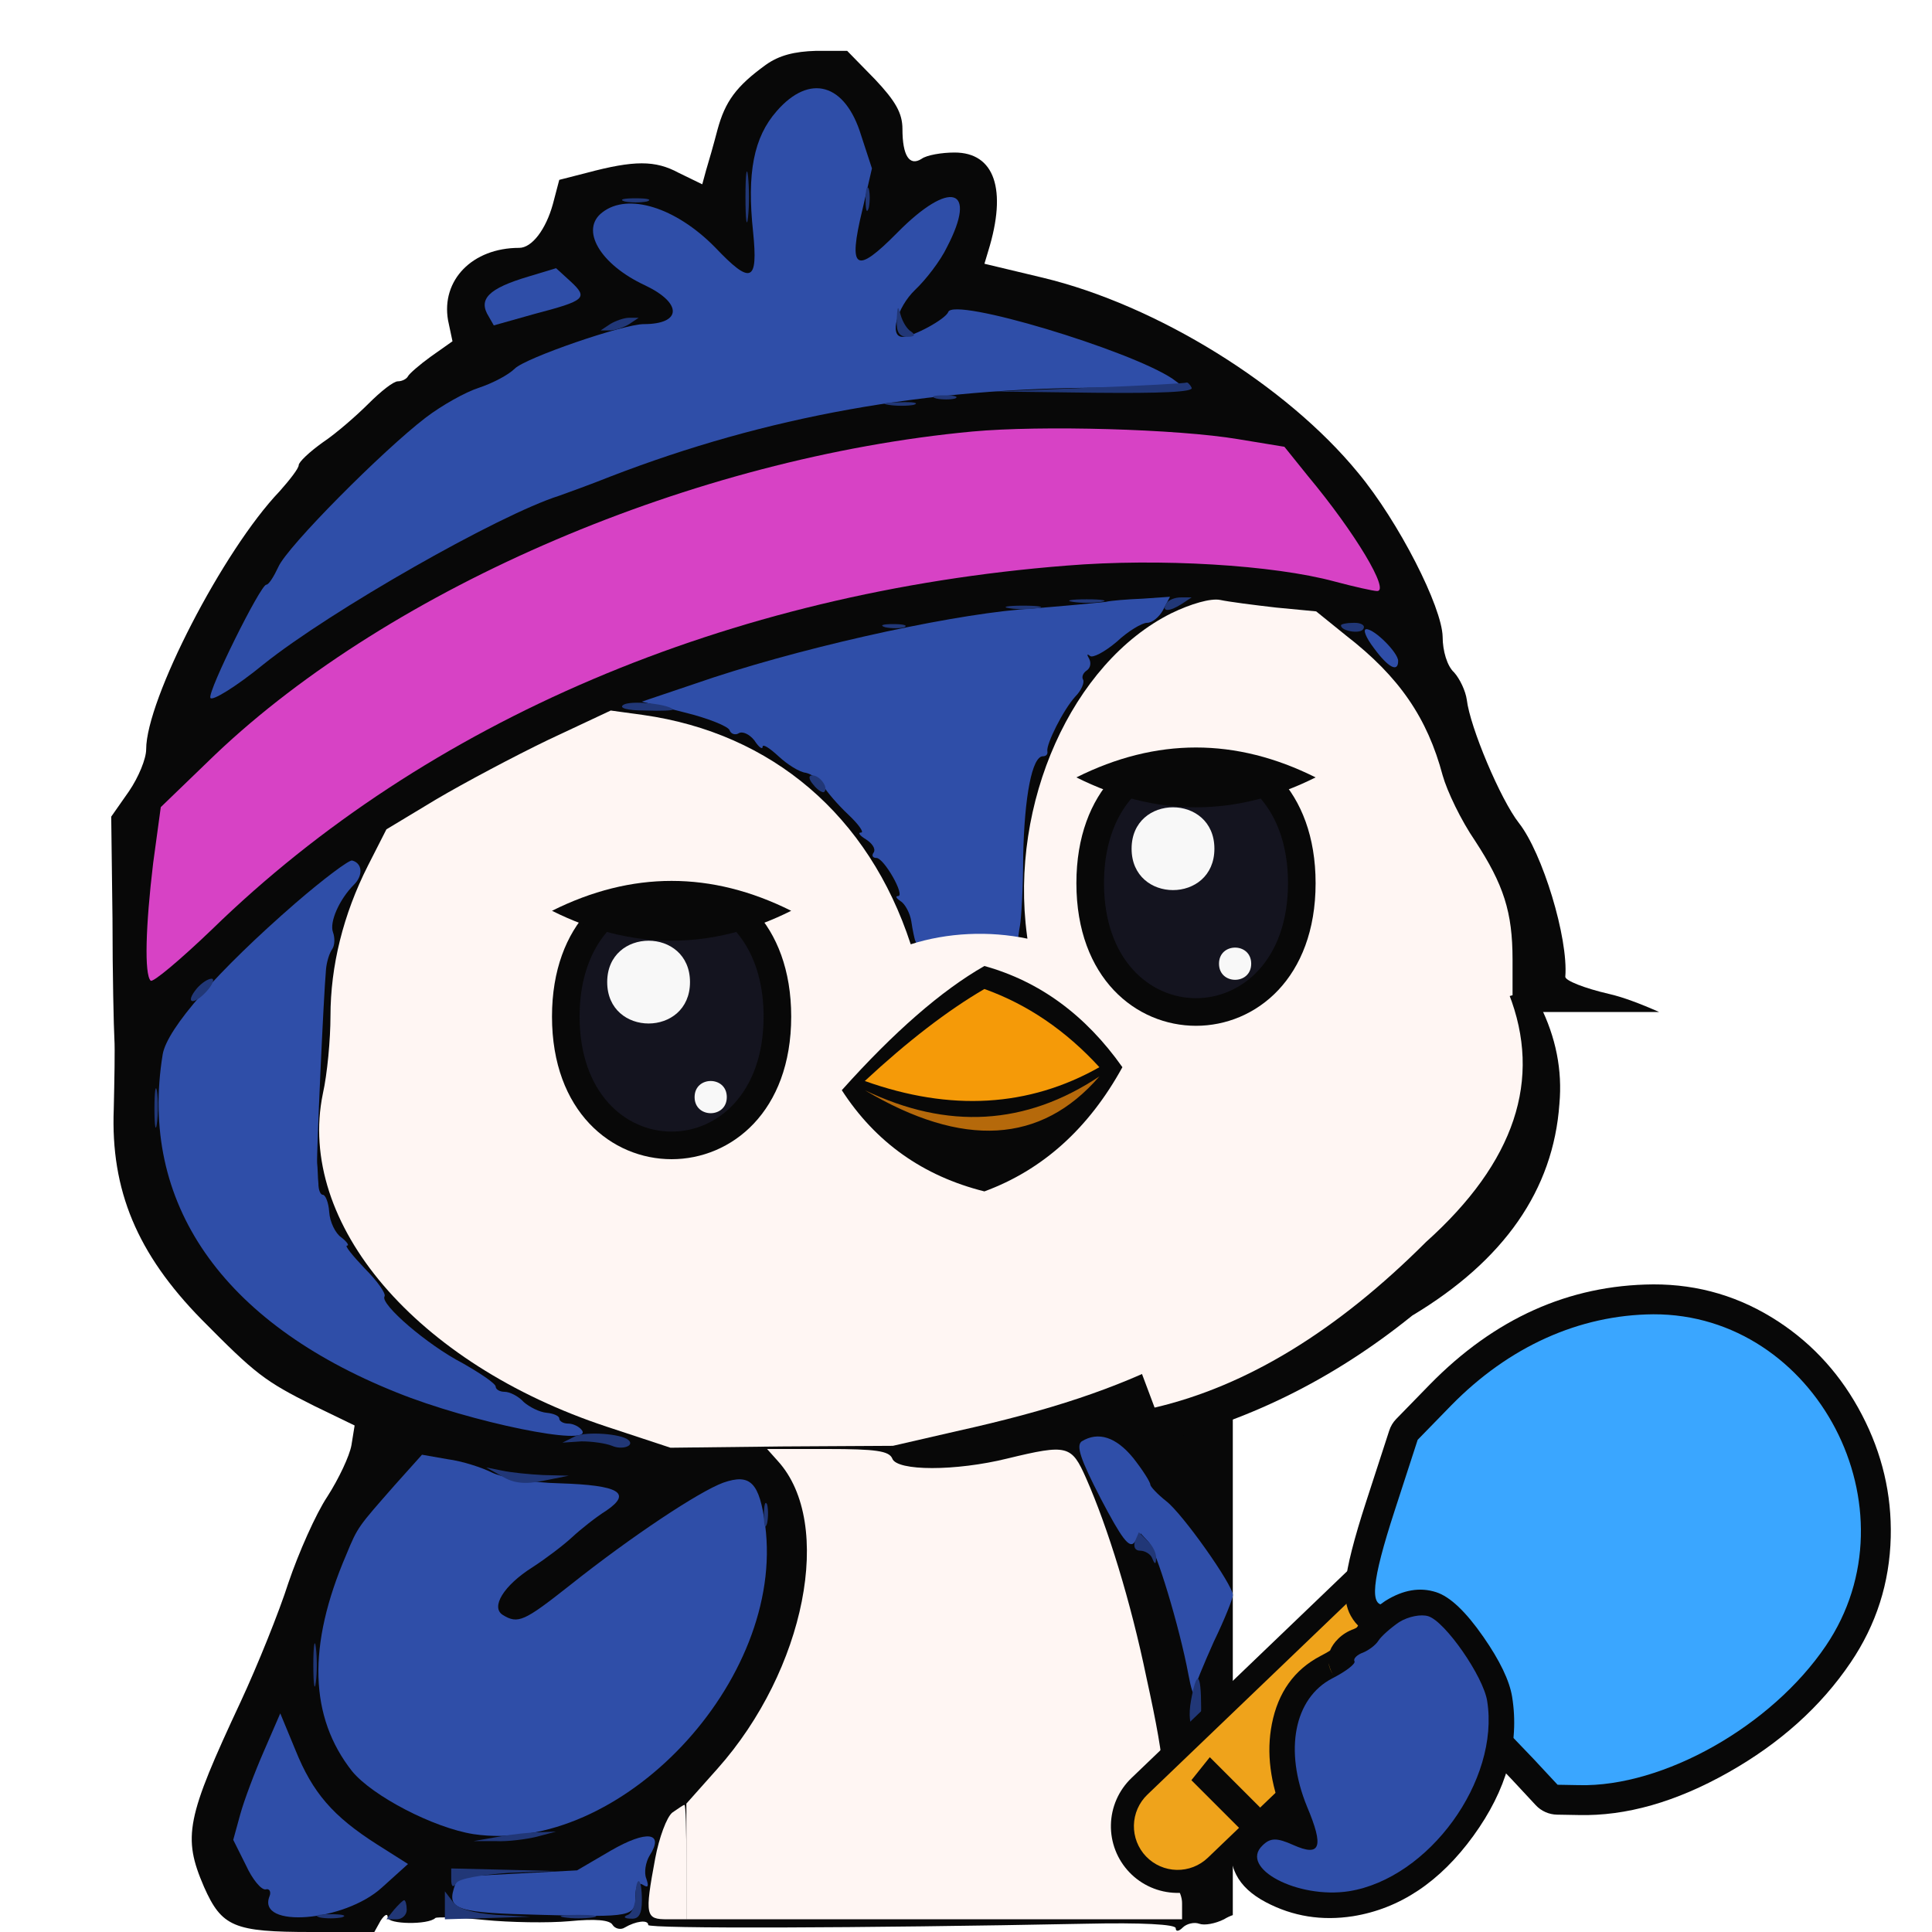
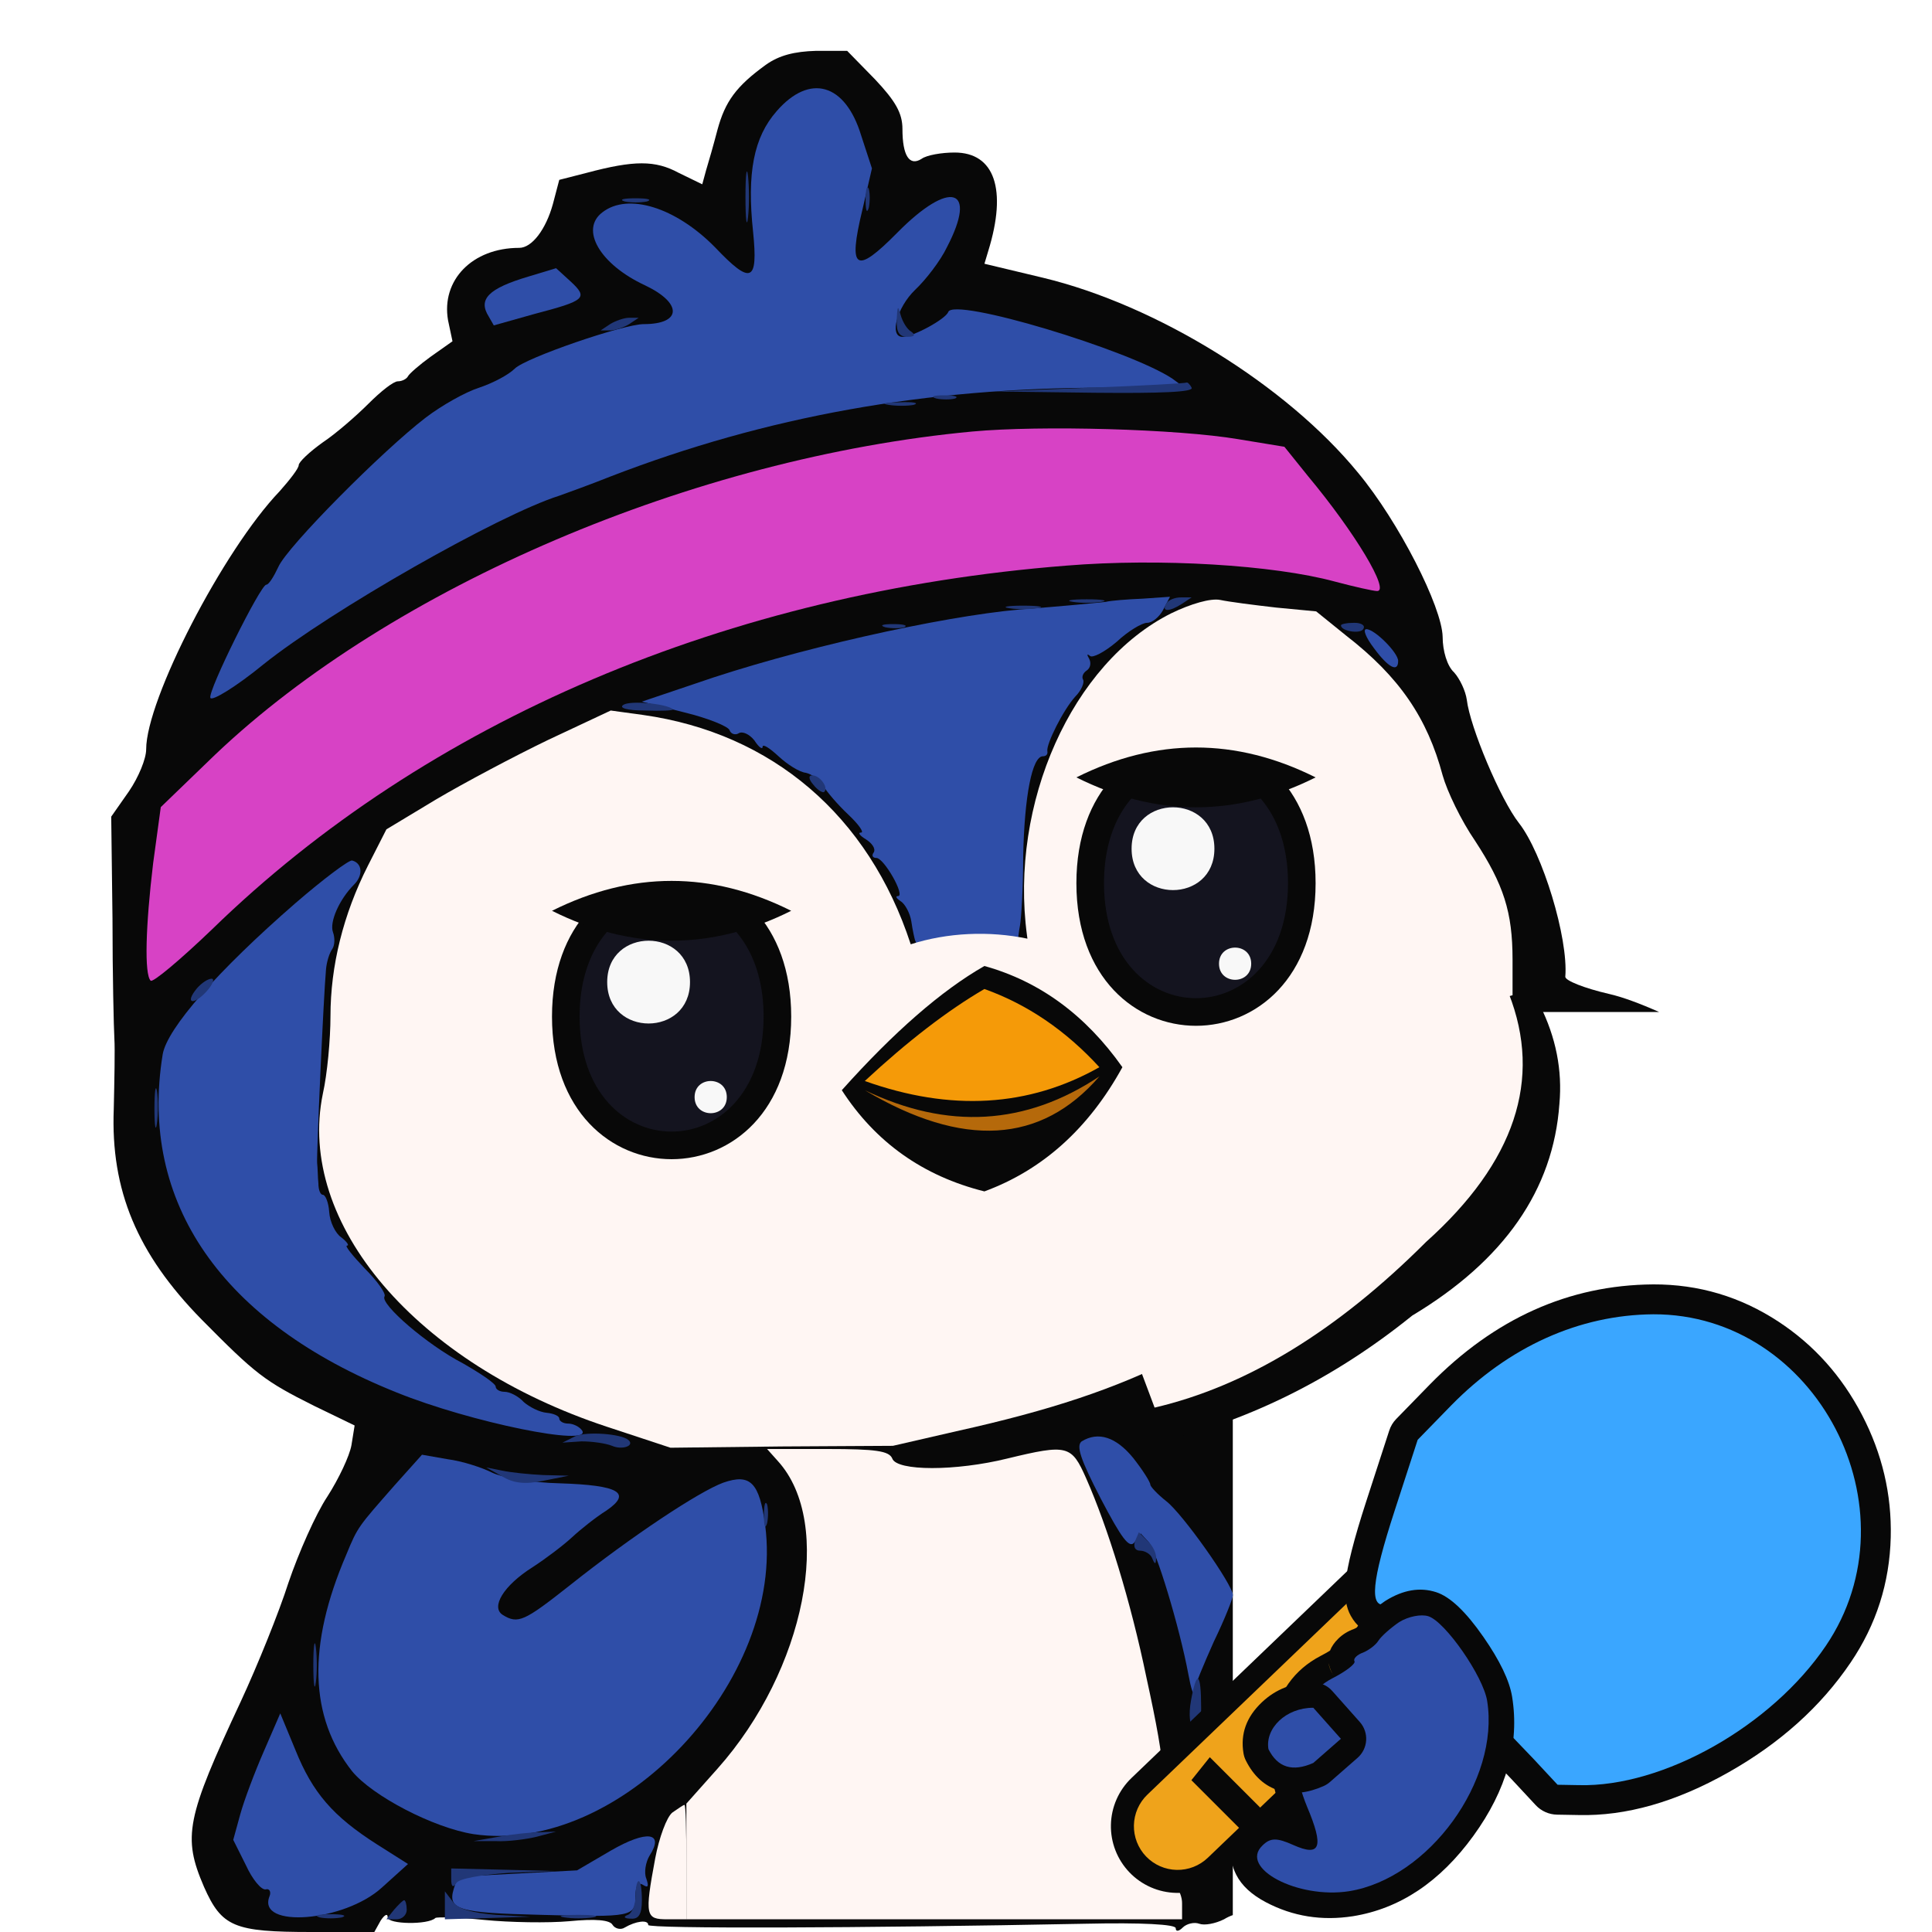
<svg xmlns="http://www.w3.org/2000/svg" viewBox="0 0 420 420" aria-hidden="true" class="sthings" data-character="pip">
  <g data-pip-part="body">
    <path fill="#080808" fill-rule="evenodd" d="M166.48 14.092C169.382 12.02 172.697 11.191 177.395 11.053H184.164L190.243 17.27C194.664 21.967 196.184 24.592 196.184 28.046C196.184 33.849 197.704 36.197 200.329 34.539C201.434 33.711 204.75 33.158 207.513 33.158C216.217 33.158 218.98 41.171 214.836 54.572L214.007 57.336L226.717 60.375C251.447 66.316 279.632 83.724 295.243 102.789C304.086 113.428 313.48 131.941 313.618 138.434C313.618 141.474 314.586 144.789 316.105 146.171C317.349 147.553 318.592 150.178 318.868 152.112C319.559 158.053 326.191 173.803 330.197 178.914C335.309 185.408 340.974 203.921 340.283 212.349C340.283 213.178 344.428 214.836 349.816 216.079C352.695 216.728 356.599 218.186 360.677 220H268V416.327C267.397 416.533 266.736 416.841 266.092 417.237C264.158 418.204 261.809 418.618 260.704 418.204C259.599 417.789 257.941 418.204 257.112 419.033C256.283 419.862 255.592 420 255.592 419.171C255.592 418.342 248.27 417.928 235.974 418.204C187.066 419.171 140.921 419.309 140.921 418.48C140.921 417.237 138.158 417.651 135.809 419.033C134.98 419.586 133.737 419.309 133.184 418.48C132.632 417.375 129.454 417.099 123.789 417.651C119.23 418.066 110.803 417.928 105.276 417.375C99.75 416.822 94.914 416.684 94.638 416.961C93.118 418.48 84.276 418.342 84.276 416.822C84.276 415.855 83.586 416.27 82.757 417.513L81.375 420H67.697C50.842 420 48.217 418.895 44.349 410.191C39.651 399.276 40.48 395.27 52.362 369.849C55.954 362.112 60.651 350.507 62.724 344.013C64.934 337.52 68.664 329.092 71.151 325.362C73.638 321.493 75.987 316.52 76.401 314.171L77.092 309.888L68.25 305.605C57.474 300.217 55.539 298.697 43.796 286.816C29.842 272.586 24.039 258.77 24.73 241.086C24.868 235.007 25.007 228.099 24.868 225.888C24.73 223.539 24.454 211.796 24.454 199.638L24.178 177.533L28.046 172.007C30.118 168.967 31.776 164.961 31.776 162.888C31.776 152.112 48.493 119.645 60.789 106.796C63 104.309 64.934 101.822 64.934 101.132C64.934 100.441 67.283 98.23 70.184 96.158C73.086 94.224 77.507 90.355 80.132 87.73C82.757 85.105 85.52 82.895 86.487 82.895C87.454 82.895 88.421 82.342 88.697 81.789C88.974 81.237 91.184 79.303 93.671 77.507L98.368 74.191L97.401 69.632C95.882 60.928 102.651 53.882 112.875 53.882C115.638 53.882 118.678 49.875 120.197 44.349L121.579 39.099L127.52 37.579C137.882 34.816 142.441 34.816 147.553 37.579L152.664 40.066L153.493 37.026C154.046 35.23 155.151 31.362 155.98 28.184C157.638 22.105 159.987 18.789 166.48 14.092Z" />
    <path fill="#080808" fill-rule="evenodd" d="M318 198Q341 218 339 240Q337 268 307 286Q281 307 250 314L247 301Q285 291 301 270Q322 247 318 223V198Z" />
    <path fill="#2f4ea8" fill-rule="evenodd" d="M168.829 24.178C163.855 29.842 162.336 37.579 163.717 50.428C164.822 61.342 163.303 62.033 155.428 53.743C146.862 45.039 136.5 41.862 130.974 46.145C126 49.875 130.421 57.474 140.23 62.033C148.382 65.901 148.243 70.461 139.954 70.461C135.533 70.461 114.257 77.783 111.908 80.132C110.526 81.513 107.072 83.309 104.171 84.276C101.132 85.243 96.02 88.145 92.566 90.77C83.171 97.954 62.447 118.816 60.513 123.237C59.546 125.309 58.441 127.105 57.888 127.105C56.645 127.105 45.178 150.178 45.73 151.697C46.007 152.526 51.257 149.349 57.336 144.375C71.842 132.77 108.454 111.908 121.579 107.763C123.513 107.072 128.487 105.276 132.632 103.618C166.618 90.493 201.296 84.276 240.118 84.276H257.526L254.901 82.342C245.645 76.125 207.237 64.52 206.132 67.836C205.579 69.355 198.533 73.224 196.184 73.224C193.283 73.224 194.941 66.868 198.947 63C201.296 60.789 204.474 56.645 205.855 53.743C212.625 40.757 206.546 38.961 195.079 50.566C185.961 59.822 184.303 58.717 187.48 45.592L189.553 36.612L187.204 29.428C183.75 18.099 176.013 15.888 168.829 24.178Z" />
    <path fill="#2f4ea8" fill-rule="evenodd" d="M114.947 60.099C106.105 62.724 103.895 65.072 106.243 68.803L107.349 70.737L116.191 68.25C127.243 65.349 127.934 64.796 124.066 61.204L120.888 58.303L114.947 60.099Z" />
    <path fill="#2f4ea8" fill-rule="evenodd" d="M240.395 130.836C239.289 130.974 230.862 131.803 221.743 132.493C204.474 134.013 172.421 141.197 151.007 148.658L139.539 152.526L148.796 154.875C153.908 156.118 158.329 157.914 158.605 158.743C158.882 159.572 159.849 159.849 160.539 159.434C161.368 158.882 162.888 159.572 163.993 160.954C164.961 162.474 165.789 163.026 165.789 162.336C165.789 161.645 167.309 162.612 169.243 164.408C171.178 166.204 173.803 167.862 175.184 168C176.428 168.276 178.224 169.52 178.914 170.763C179.743 172.145 182.092 174.908 184.441 177.118C186.651 179.191 187.895 180.987 187.204 180.987C186.375 180.987 186.928 181.678 188.309 182.507C189.553 183.336 190.382 184.441 189.967 185.27C189.414 185.961 189.691 186.513 190.52 186.513C192.178 186.513 196.875 194.803 195.217 194.803C194.526 194.803 194.941 195.355 195.77 195.908C196.737 196.461 197.842 198.533 198.118 200.329C198.395 202.263 198.809 204.059 198.947 204.474C199.224 204.888 199.224 205.579 199.086 206.132C199.086 206.822 199.638 207.237 200.467 207.237C201.296 207.237 201.711 208.066 201.296 209.171C200.053 212.211 203.921 212.901 209.171 210.691C211.934 209.586 215.664 208.618 217.599 208.618C219.947 208.618 221.053 207.789 221.191 206.132C221.191 204.888 221.467 202.539 221.743 201.158C222.02 199.638 222.434 192.868 222.434 185.961C222.711 173.112 224.368 164.408 226.717 164.408C227.408 164.408 227.822 163.993 227.684 163.303C227.408 161.783 231.138 154.322 233.763 151.421C235.145 150.039 235.836 148.243 235.421 147.691C235.145 147.138 235.421 146.309 236.25 145.757C237.079 145.204 237.217 144.099 236.803 143.27C236.25 142.303 236.25 142.026 236.941 142.579C237.493 143.132 240.118 141.75 242.743 139.539C245.23 137.191 248.27 135.395 249.375 135.395C250.48 135.395 252 134.151 252.829 132.632L254.349 129.73L248.408 130.145C245.092 130.283 241.5 130.559 240.395 130.836Z" />
    <path fill="#2f4ea8" fill-rule="evenodd" d="M298.697 140.921C301.737 145.066 303.947 146.309 303.947 143.684C303.947 141.888 298.836 136.776 297.039 136.776C296.211 136.776 296.901 138.572 298.697 140.921Z" />
    <path fill="#2f4ea8" fill-rule="evenodd" d="M64.243 196.322C47.388 210.967 36.336 223.539 35.368 229.204C30.118 261.395 48.217 287.507 86.211 302.704C102.237 309.197 128.763 314.586 126.553 310.993C126 310.164 124.618 309.474 123.513 309.474C122.408 309.474 121.579 308.921 121.579 308.368C121.579 307.816 120.336 307.263 118.816 307.125C117.296 306.987 115.086 305.882 113.842 304.776C112.737 303.533 110.803 302.566 109.697 302.566C108.592 302.566 107.763 302.013 107.763 301.461C107.763 300.77 104.447 298.559 100.579 296.349C92.842 292.342 82.618 283.5 83.586 281.842C84 281.289 82.066 278.526 79.303 275.763C76.678 273 74.882 270.789 75.434 270.789C75.987 270.789 75.434 269.961 74.191 268.993C72.947 268.164 71.704 265.678 71.566 263.467C71.428 261.395 70.737 259.737 70.184 259.737C69.632 259.737 69.217 258.632 69.217 257.25C69.079 256.007 69.079 253.934 68.941 252.829C68.803 250.895 70.322 216.77 70.875 210.691C71.013 209.171 71.566 207.237 72.257 206.27C72.809 205.441 72.809 203.783 72.395 202.678C71.566 200.467 73.776 195.493 76.954 192.316C79.026 190.243 78.75 187.618 76.539 187.066C75.849 186.928 70.322 191.072 64.243 196.322Z" />
    <path fill="#2f4ea8" fill-rule="evenodd" d="M235.145 313.342C233.901 314.309 234.868 317.211 239.289 325.776C243.849 334.48 245.507 336.691 246.612 335.309L247.993 333.375L249.651 335.171C251.309 336.829 256.421 353.684 258.355 364.046C258.908 367.086 259.461 368.743 259.599 367.776C259.599 366.671 261.671 361.836 263.882 356.862C266.23 352.026 268.026 347.467 268.026 346.776C268.026 344.566 257.112 329.092 253.52 326.329C251.586 324.809 250.066 323.151 250.066 322.737C250.066 322.184 248.408 319.559 246.336 316.934C242.605 312.375 238.737 311.132 235.145 313.342Z" />
    <path fill="#2f4ea8" fill-rule="evenodd" d="M85.796 322.875C77.921 331.855 77.783 331.855 75.296 337.934C66.73 357.829 67.283 373.303 76.539 385.046C80.961 390.434 94.224 397.342 102.928 398.724C134.842 403.421 170.763 365.289 166.342 331.579C165.099 322.322 163.164 320.25 157.224 322.322C151.974 324.257 137.329 333.928 123.789 344.704C113.98 352.441 112.599 353.132 109.283 351.059C106.658 349.401 109.421 344.704 115.776 340.697C118.539 338.901 122.408 336 124.342 334.204C126.276 332.408 129.592 329.783 131.803 328.401C137.467 324.533 134.566 322.875 121.717 322.461C115.5 322.322 109.145 321.217 106.934 320.112C104.724 319.007 100.441 317.625 97.263 317.211L91.737 316.243L85.796 322.875Z" />
    <path fill="#2f4ea8" fill-rule="evenodd" d="M57.336 380.763C55.401 385.184 53.053 391.401 52.224 394.441L50.704 399.967L53.467 405.493C54.849 408.533 56.783 410.882 57.75 410.743C58.579 410.467 58.993 411.296 58.579 412.263C55.816 419.309 74.882 417.789 83.033 410.329L88.697 405.217L81.928 400.934C72.395 394.855 67.974 389.743 64.243 380.487L60.928 372.474L57.336 380.763Z" />
    <path fill="#2f4ea8" fill-rule="evenodd" d="M132.77 402.316 125.447 406.599 112.461 407.289 99.474 407.98 98.645 410.605C97.263 415.164 99.612 415.855 117.572 416.27C137.467 416.822 138.158 416.684 138.158 412.125C138.158 409.914 138.711 409.086 139.816 409.776C140.921 410.467 141.059 410.053 140.507 408.395C139.954 407.151 140.368 404.803 141.197 403.421C144.513 398.309 140.645 397.757 132.77 402.316Z" />
    <path fill="#213777" fill-rule="evenodd" d="M162.059 42.829C162.059 47.803 162.336 49.737 162.612 47.25C162.888 44.901 162.888 40.757 162.612 38.27C162.336 35.921 162.059 37.855 162.059 42.829Z" />
    <path fill="#213777" fill-rule="evenodd" d="M188.171 43.52C188.171 45.73 188.447 46.559 188.862 45.178C189.138 43.934 189.138 42 188.862 41.033C188.447 40.204 188.171 41.171 188.171 43.52Z" />
    <path fill="#213777" fill-rule="evenodd" d="M135.809 43.796C137.053 44.072 139.263 44.072 140.645 43.796C141.888 43.382 140.783 43.105 138.158 43.105C135.533 43.105 134.428 43.382 135.809 43.796Z" />
    <path fill="#213777" fill-rule="evenodd" d="M194.941 69.355C194.803 72.257 195.493 73.224 197.289 73.224C198.809 73.224 199.086 72.809 198.118 72.118C197.151 71.566 196.184 69.908 195.77 68.388C195.217 66.316 195.079 66.454 194.941 69.355Z" />
    <path fill="#213777" fill-rule="evenodd" d="M132.632 70.461 130.559 71.842H132.632C133.737 71.842 135.671 71.151 136.776 70.461L138.849 69.079H136.776C135.671 69.079 133.737 69.77 132.632 70.461Z" />
    <path fill="#213777" fill-rule="evenodd" d="M236.941 84.276 216.217 85.105 238.046 85.382C252.276 85.52 259.599 85.243 259.046 84.276C258.632 83.447 258.079 83.033 257.941 83.171C257.803 83.309 248.408 83.862 236.941 84.276Z" />
    <path fill="#213777" fill-rule="evenodd" d="M203.507 86.625C204.75 86.901 206.684 86.901 207.651 86.625C208.48 86.211 207.513 85.934 205.164 85.934C202.954 85.934 202.125 86.211 203.507 86.625Z" />
    <path fill="#213777" fill-rule="evenodd" d="M193.145 88.007C194.803 88.283 197.289 88.283 198.671 88.007C199.914 87.592 198.533 87.316 195.493 87.454C192.454 87.454 191.349 87.73 193.145 88.007Z" />
    <path fill="#213777" fill-rule="evenodd" d="M233.211 130.836C234.868 131.112 237.632 131.112 239.428 130.836C241.086 130.559 239.704 130.283 236.25 130.283C232.796 130.283 231.414 130.559 233.211 130.836Z" />
    <path fill="#213777" fill-rule="evenodd" d="M253.52 131.25C252.414 133.046 254.211 133.046 256.974 131.25L259.046 129.868H256.697C255.454 129.868 253.934 130.421 253.52 131.25Z" />
    <path fill="#213777" fill-rule="evenodd" d="M219.395 132.217C221.053 132.493 223.816 132.493 225.612 132.217C227.27 131.941 225.888 131.664 222.434 131.664C218.98 131.664 217.599 131.941 219.395 132.217Z" />
    <path fill="#213777" fill-rule="evenodd" d="M192.454 136.362C193.697 136.638 195.632 136.638 196.599 136.362C197.428 135.947 196.461 135.671 194.112 135.671C191.901 135.671 191.072 135.947 192.454 136.362Z" />
    <path fill="#213777" fill-rule="evenodd" d="M291.513 135.947C291.513 137.191 295.658 137.882 296.349 136.776C296.901 135.947 295.934 135.395 294.414 135.395C292.757 135.395 291.513 135.671 291.513 135.947Z" />
    <path fill="#213777" fill-rule="evenodd" d="M135.533 153.217C134.428 153.908 136.362 154.461 140.23 154.461C143.822 154.599 146.586 154.461 146.309 154.184C144.789 152.941 137.053 152.25 135.533 153.217Z" />
    <path fill="#213777" fill-rule="evenodd" d="M176.842 170.625C177.809 171.868 178.914 172.421 179.191 172.145C180.158 171.178 178.224 168.553 176.566 168.553C175.737 168.553 175.737 169.382 176.842 170.625Z" />
    <path fill="#213777" fill-rule="evenodd" d="M42.829 214.836C40.066 218.151 42 218.704 44.901 215.526C46.283 214.007 46.697 212.763 46.007 212.763C45.178 212.763 43.796 213.73 42.829 214.836Z" />
    <path fill="#213777" fill-rule="evenodd" d="M33.572 241.086C33.572 244.816 33.849 246.336 34.125 244.125C34.401 242.053 34.401 239.013 34.125 237.217C33.849 235.559 33.572 237.217 33.572 241.086Z" />
    <path fill="#213777" fill-rule="evenodd" d="M125.033 312.237 122.27 313.618 126.414 313.342C128.763 313.342 131.664 313.757 133.046 314.309C135.257 315.276 138.02 314.309 136.638 313.066C135.118 311.684 127.52 311.132 125.033 312.237Z" />
    <path fill="#213777" fill-rule="evenodd" d="M109.145 320.941C111.632 322.461 114.118 322.737 118.125 321.908L123.651 320.803L118.125 320.664C115.086 320.526 111.079 320.112 109.145 319.697L105.691 319.007L109.145 320.941Z" />
    <path fill="#213777" fill-rule="evenodd" d="M166.066 329.507C166.066 331.717 166.342 332.546 166.757 331.164C167.033 329.921 167.033 327.987 166.757 327.02C166.342 326.191 166.066 327.158 166.066 329.507Z" />
    <path fill="#213777" fill-rule="evenodd" d="M246.75 335.033C246.336 336.276 246.75 337.105 247.855 337.105C248.961 337.105 250.204 337.934 250.48 338.763C251.033 340.145 251.309 340.145 251.309 338.763C251.447 337.796 250.618 336 249.513 335.033L247.579 333.099L246.75 335.033Z" />
    <path fill="#213777" fill-rule="evenodd" d="M68.112 361.974C68.112 366.118 68.388 367.914 68.664 365.704C68.941 363.632 68.941 360.316 68.664 358.105C68.388 356.033 68.112 357.829 68.112 361.974Z" />
    <path fill="#213777" fill-rule="evenodd" d="M258.908 369.711C258.355 372.75 258.632 375.237 259.599 376.204C260.704 377.309 261.118 376.066 261.118 371.23C261.118 363.493 260.151 362.803 258.908 369.711Z" />
    <path fill="#213777" fill-rule="evenodd" d="M281.98 379.934C281.98 381.868 282.533 384.355 283.224 385.461L284.605 387.533L284.467 385.461C284.329 384.355 283.776 381.868 283.224 379.934L282.118 376.48L281.98 379.934Z" />
    <path fill="#213777" fill-rule="evenodd" d="M108.454 399.276 102.928 400.243H107.763C110.388 400.382 114.533 399.829 116.743 399.276L120.888 398.171L117.434 398.309C115.5 398.309 111.493 398.724 108.454 399.276Z" />
    <path fill="#213777" fill-rule="evenodd" d="M98.092 408.533C98.092 410.191 98.507 410.467 99.197 409.362C99.75 408.395 104.586 407.566 110.526 407.151L120.888 406.737L109.559 406.461L98.092 406.184V408.533Z" />
    <path fill="#213777" fill-rule="evenodd" d="M138.158 412.263C138.158 414.059 137.329 415.993 136.5 416.27C135.395 416.684 135.671 417.099 137.191 417.099C138.849 417.237 139.539 416.132 139.539 413.092C139.539 410.743 139.263 408.947 138.849 408.947C138.434 408.947 138.158 410.467 138.158 412.263Z" />
    <path fill="#213777" fill-rule="evenodd" d="M291.237 409.914C292.895 410.191 295.382 410.191 296.763 409.914C298.007 409.5 296.625 409.224 293.586 409.362C290.546 409.362 289.441 409.638 291.237 409.914Z" />
    <path fill="#213777" fill-rule="evenodd" d="M96.711 414.197V417.237L106.105 416.961L115.362 416.684L107.763 416.27C102.789 415.855 99.612 415.026 98.507 413.507L96.711 411.158V414.197Z" />
    <path fill="#213777" fill-rule="evenodd" d="M85.658 415.164 84 417.237H86.211C87.454 417.237 88.421 416.27 88.421 415.164C88.421 414.059 88.145 413.092 87.868 413.092C87.592 413.092 86.625 414.059 85.658 415.164Z" />
    <path fill="#213777" fill-rule="evenodd" d="M69.493 416.822C70.737 417.099 72.947 417.099 74.329 416.822C75.572 416.408 74.467 416.132 71.842 416.132C69.217 416.132 68.112 416.408 69.493 416.822Z" />
    <path fill="#213777" fill-rule="evenodd" d="M122.684 416.822C124.342 417.099 127.105 417.099 128.901 416.822C130.559 416.546 129.178 416.27 125.724 416.27C122.27 416.27 120.888 416.546 122.684 416.822Z" />
    <path fill="#fff6f3" fill-rule="evenodd" d="M254.625 133.322C258.908 131.25 263.191 130.007 265.263 130.421C267.197 130.836 272.586 131.526 277.421 132.079L286.125 132.908L292.618 138.158C304.224 147.138 310.303 156.118 313.618 168.553C314.586 172.007 317.625 178.362 320.664 182.783C326.882 192.316 328.816 198.257 328.816 208.618V216.355L323.013 217.875C319.697 218.842 315.967 219.947 314.586 220.362C312.789 221.191 312.375 220.776 313.066 219.257C314.309 215.941 311.408 211.934 305.882 209.309L300.77 206.961L295.52 208.48C289.855 210.138 284.191 216.493 282.809 222.434C281.842 226.303 285.849 234.454 289.441 235.697C290.961 236.25 289.993 238.184 285.849 243.572C276.868 254.763 272.033 265.954 268.855 281.842L267.336 289.441L255.592 295.243C242.467 301.875 228.513 306.572 207.928 311.132L194.112 314.309L169.934 314.447L145.757 314.724L131.941 310.164C90.493 296.487 64.382 265.954 70.184 237.77C71.151 233.487 71.842 225.888 71.842 220.914C71.842 210 74.605 198.809 79.993 188.171L84 180.296L94.776 173.803C100.855 170.211 111.77 164.408 119.23 160.816L132.77 154.461L139.816 155.428C167.854 159.394 188.852 177.307 197.983 205.279C206.001 202.726 215.018 202.319 223.355 204.057L223.263 203.368C219.395 174.632 233.072 144.099 254.625 133.322Z" />
    <path fill="#fff6f3" fill-rule="evenodd" d="M273 208Q310 195 328 216Q339 244 310 270Q281 299 251 306L245 290Q264 265 267 241L273 208Z" />
    <path fill="#fff6f3" fill-rule="evenodd" d="M146.171 394.026C144.928 394.993 143.27 399.553 142.441 403.974C140.092 416.546 140.368 417.237 145.066 417.237H149.211V404.803C149.211 397.895 149.072 392.368 148.796 392.368C148.52 392.368 147.414 393.197 146.171 394.026Z" />
    <path fill="#fff6f3" fill-rule="evenodd" d="M169.105 317.625C181.401 331.164 175.046 363.079 155.98 384.493L149.211 392.092V404.664V417.237H203.092H256.974V413.783C256.974 411.711 255.73 409.5 253.52 408.118C248.961 405.079 248.132 401.625 250.895 396.237C253.934 390.572 253.658 384.908 249.237 364.737C245.783 348.02 240.809 331.993 236.112 321.355C232.934 314.171 232.105 313.895 218.98 317.072C207.789 319.836 194.941 319.836 193.974 317.072C193.283 315.414 190.382 315 179.882 315H166.757L169.105 317.625Z" />
    <path fill="#d742c5" fill-rule="evenodd" d="M211.382 93.809C150.868 99.474 85.243 127.52 46.836 163.993L34.954 175.461L33.296 187.618C31.638 201.434 31.362 211.796 32.743 213.178C33.158 213.73 39.237 208.618 46.145 201.987C92.704 156.671 158.329 128.763 231.829 122.961C252.138 121.303 276.868 122.822 290.132 126.414C294.276 127.52 298.559 128.487 299.388 128.487C302.151 128.487 294.691 115.914 284.329 103.48L279.217 97.125L269.132 95.467C256.007 93.257 226.303 92.428 211.382 93.809Z" />
  </g>
  <g data-pip-part="racket">
    <path fill="#080808" fill-rule="evenodd" d="M339.036 337.466 266.036 407.466Q265.005 408.454 263.801 409.223Q262.597 409.991 261.267 410.51Q259.936 411.028 258.53 411.278Q257.124 411.527 255.696 411.497Q254.268 411.467 252.873 411.159Q251.479 410.851 250.171 410.277Q248.864 409.703 247.693 408.885Q246.523 408.066 245.534 407.036Q244.546 406.005 243.777 404.801Q243.009 403.597 242.49 402.267Q241.972 400.936 241.722 399.53Q241.473 398.124 241.503 396.696Q241.533 395.268 241.841 393.873Q242.149 392.479 242.723 391.171Q243.297 389.864 244.115 388.693Q244.934 387.523 245.964 386.534L318.964 316.534Q319.995 315.546 321.199 314.777Q322.403 314.009 323.733 313.49Q325.064 312.972 326.47 312.722Q327.876 312.473 329.304 312.503Q330.732 312.533 332.126 312.841Q333.521 313.149 334.829 313.723Q336.136 314.297 337.307 315.115Q338.477 315.934 339.466 316.964Q340.454 317.995 341.223 319.199Q341.991 320.403 342.51 321.733Q343.028 323.064 343.278 324.47Q343.527 325.876 343.497 327.304Q343.467 328.732 343.159 330.126Q342.851 331.521 342.277 332.829Q341.703 334.136 340.885 335.307Q340.067 336.477 339.036 337.466Z" />
    <path fill="#efa31b" fill-rule="evenodd" d="M335.575 333.857 262.575 403.857Q261.9 404.505 261.111 405.008Q260.322 405.511 259.451 405.851Q258.579 406.191 257.657 406.354Q256.736 406.517 255.801 406.498Q254.865 406.478 253.952 406.276Q253.038 406.075 252.181 405.699Q251.324 405.323 250.558 404.786Q249.791 404.25 249.143 403.575Q248.495 402.9 247.992 402.111Q247.489 401.322 247.149 400.451Q246.809 399.579 246.646 398.657Q246.482 397.736 246.502 396.801Q246.522 395.865 246.723 394.952Q246.925 394.038 247.301 393.181Q247.677 392.324 248.213 391.558Q248.75 390.791 249.425 390.143L322.425 320.143Q323.1 319.495 323.889 318.992Q324.678 318.489 325.549 318.149Q326.421 317.809 327.342 317.646Q328.264 317.482 329.199 317.502Q330.135 317.522 331.048 317.723Q331.962 317.925 332.819 318.301Q333.676 318.677 334.442 319.213Q335.209 319.75 335.857 320.425Q336.505 321.1 337.008 321.889Q337.511 322.678 337.851 323.549Q338.191 324.421 338.354 325.342Q338.517 326.264 338.498 327.199Q338.478 328.135 338.276 329.048Q338.075 329.962 337.699 330.819Q337.323 331.675 336.786 332.442Q336.25 333.209 335.575 333.857Z" />
    <path fill="#080808" fill-rule="evenodd" d="M313 334 326 347 322 352 309 339 313 334Z" />
    <path fill="#080808" fill-rule="evenodd" d="M263 382 276 395 272 400 259 387 263 382Z" />
    <g data-pip-part="blade">
      <path fill="#080808" fill-rule="evenodd" d="M359.395 279.215Q374.219 279.169 386.634 287.321Q398.175 294.899 404.775 307.574Q411.367 320.233 411.031 334.14Q410.671 349.078 402.309 361.425Q392.589 375.789 375.725 385.309Q358.638 394.954 343.17 394.573L338.49 394.49Q337.167 394.467 335.958 393.928Q334.749 393.389 333.847 392.42L328.673 386.86L318.94 376.679L314.208 371.674Q305.815 362.747 303.923 361.282Q300.833 359.176 298.654 355.242Q295.518 354.577 293.664 351.29Q292.09 348.502 292.513 344.042Q293.024 338.642 296.975 326.483L302.009 310.992Q302.477 309.55 303.535 308.464L310.803 301.006Q331.928 279.424 359.367 279.216ZM301.367 355.354Q302.302 355.311 303.369 354.947Q302.999 355.073 302.616 355.154Q301.974 355.291 301.367 355.354Z" />
      <path fill="#3aa6ff" fill-rule="evenodd" d="M359.416 285.715C343.295 285.838 327.973 292.757 315.448 305.553L308.19 313L303.157 328.492C298.2 343.747 297.615 349.571 301.266 348.796C301.855 348.595 303.161 349.804 304.04 351.527C304.838 353.094 306.505 355.205 307.691 355.982C308.956 356.916 313.988 361.951 318.944 367.222C323.899 372.492 330.439 379.324 333.372 382.369L338.605 387.991L343.285 388.074C361.573 388.525 385.104 375.252 396.925 357.782C417.029 328.099 394.883 285.603 359.416 285.715Z" />
    </g>
  </g>
  <g data-pip-part="flipper">
    <path fill="#080808" fill-rule="evenodd" d="M301.048 348.098Q301.153 348.025 301.262 347.958Q306.97 344.424 312.226 346.132Q316.748 347.601 322.48 355.852Q327.869 363.611 328.722 368.87Q331.183 384.109 320.285 399.118Q309.407 414.1 294.135 416.565Q283.968 418.153 275.198 413.531Q270.535 411.074 268.756 407.573Q265.863 401.88 270.558 397.312Q273.975 393.889 278.992 394.689Q274.676 384.084 276.49 374.796Q278.506 364.47 287.074 359.99Q288.285 359.373 289.142 358.818Q289.665 357.479 290.942 356.222Q292.337 354.85 294.353 354.117Q294.916 353.875 294.982 353.77Q296.642 351.118 301.048 348.098ZM288.85 361.575Q288.97 362.887 289.937 364.261Q289.712 363.942 289.535 363.594Q289.01 362.564 288.85 361.575Z" />
    <path fill="#2f4ea8" fill-rule="evenodd" d="M304.158 352.634C302.289 353.915 300.249 355.722 299.644 356.688C299.04 357.654 297.519 358.758 296.343 359.247C295.036 359.694 294.169 360.574 294.435 361.097C294.833 361.662 292.53 363.383 289.57 364.891C281.346 369.191 279.116 380.524 284.146 392.763C287.839 401.517 287.113 403.75 281.151 401.087C277.6 399.497 276.158 399.465 274.423 401.225C269.349 406.114 282.114 412.876 293.286 411.131C310.61 408.334 326.089 387.071 323.293 369.747C322.422 364.379 314.206 352.558 310.527 351.362C308.95 350.85 306.158 351.396 304.158 352.634Z" />
+     <path fill="#080808" fill-rule="evenodd" d="M285.5 365.75Q286.678 365.75 287.753 366.233Q288.828 366.715 289.611 367.596L295.611 374.346Q295.625 374.362 295.639 374.378Q295.996 374.786 296.266 375.255Q296.536 375.725 296.71 376.238Q296.884 376.751 296.954 377.288Q297.024 377.825 296.988 378.366Q296.952 378.906 296.811 379.429Q296.67 379.953 296.43 380.438Q296.19 380.924 295.86 381.353Q295.529 381.782 295.122 382.139L289.122 387.389Q288.495 387.938 287.734 388.276Q282.476 390.613 278.07 389.257Q273.383 387.815 270.831 382.71Q270.461 381.97 270.325 381.154Q269.273 374.843 274.311 370.07Q278.871 365.75 285.5 365.75Z" />
+     <path fill="#2f4ea8" fill-rule="evenodd" d="M285.5 371.25C279.5 371.25 275 375.75 275.75 380.25Q278.75 386.25 285.5 383.25L291.5 378L285.5 371.25Z" />
  </g>
  <g class="sthings-face" data-face="neutral">
    <path fill="#fff6f3" fill-rule="evenodd" d="M127.893 198C137.692 187.334 154.308 187.334 164.107 198H127.893Z" />
    <path fill="#080808" fill-rule="evenodd" d="M120 221C120 210.832 123.147 203.165 127.893 198H164.107C168.853 203.165 172 210.832 172 221C172 262.332 120 262.332 120 221Z" />
    <path fill="#14141f" fill-rule="evenodd" d="M126 221C126 209.047 131.144 201.38 137.742 198H154.258C160.856 201.38 166 209.047 166 221C166 254.333 126 254.333 126 221Z" />
    <path fill="#f8f8f8" fill-rule="evenodd" d="M132 213.5C132 201.5 150 201.5 150 213.5C150 225.5 132 225.5 132 213.5Z" />
    <path fill="#f8f8f8" fill-rule="evenodd" d="M151 238.5C151 233.833 158 233.833 158 238.5C158 243.167 151 243.167 151 238.5Z" />
    <path fill="#080808" fill-rule="evenodd" d="M120 198Q146 185 172 198Q146 211 120 198Z" />
    <path fill="#fff6f3" fill-rule="evenodd" d="M241.893 169C251.692 158.334 268.308 158.334 278.107 169H241.893Z" />
    <path fill="#080808" fill-rule="evenodd" d="M234 192C234 181.832 237.147 174.165 241.893 169H278.107C282.853 174.165 286 181.832 286 192C286 233.332 234 233.332 234 192Z" />
    <path fill="#14141f" fill-rule="evenodd" d="M240 192C240 180.047 245.144 172.38 251.742 169H268.258C274.856 172.38 280 180.047 280 192C280 225.333 240 225.333 240 192Z" />
    <path fill="#f8f8f8" fill-rule="evenodd" d="M246 184.5C246 172.5 264 172.5 264 184.5C264 196.5 246 196.5 246 184.5Z" />
    <path fill="#f8f8f8" fill-rule="evenodd" d="M265 209.5C265 204.833 272 204.833 272 209.5C272 214.167 265 214.167 265 209.5Z" />
    <path fill="#080808" fill-rule="evenodd" d="M234 169Q260 156 286 169Q260 182 234 169Z" />
    <g data-pip-part="beak">
      <path fill="#080808" fill-rule="evenodd" d="M183 237Q200 218 214 210Q232 215 244 232Q233 252 214 259Q194 254 183 237Z" />
      <path fill="#f59a08" fill-rule="evenodd" d="M188 235Q202 222 214 215Q228 220 239 232Q216 245 188 235Z" />
      <path fill="#b5690b" fill-rule="evenodd" d="M188 237Q215 250 239 234Q220 256 188 237Z" />
    </g>
  </g>
</svg>
